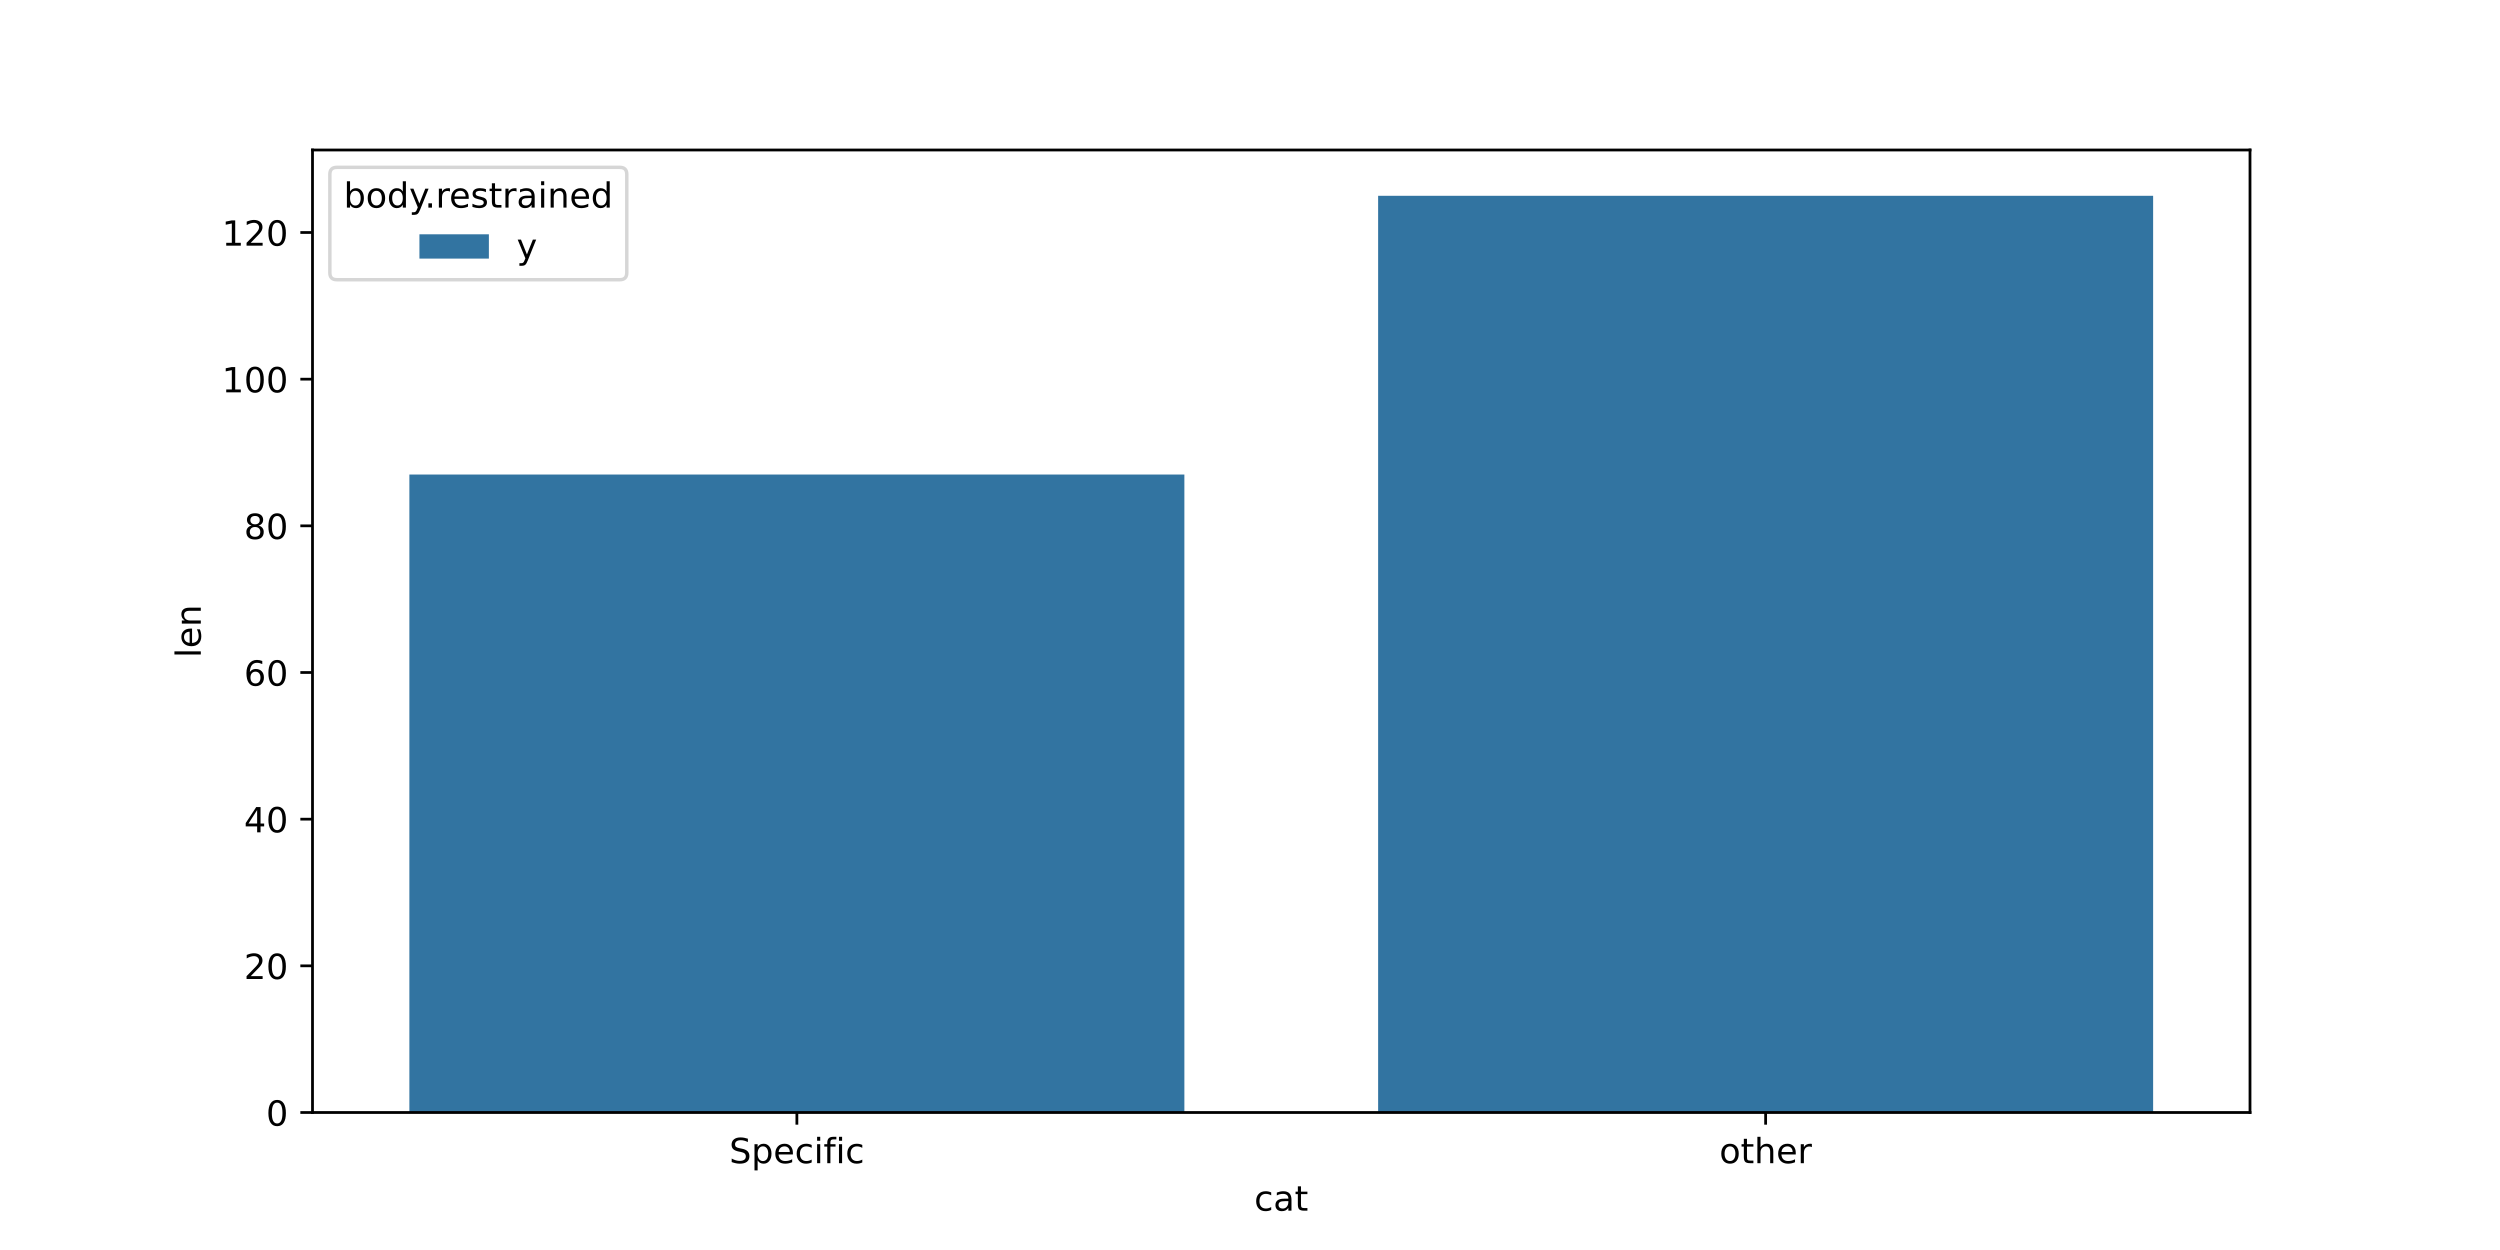
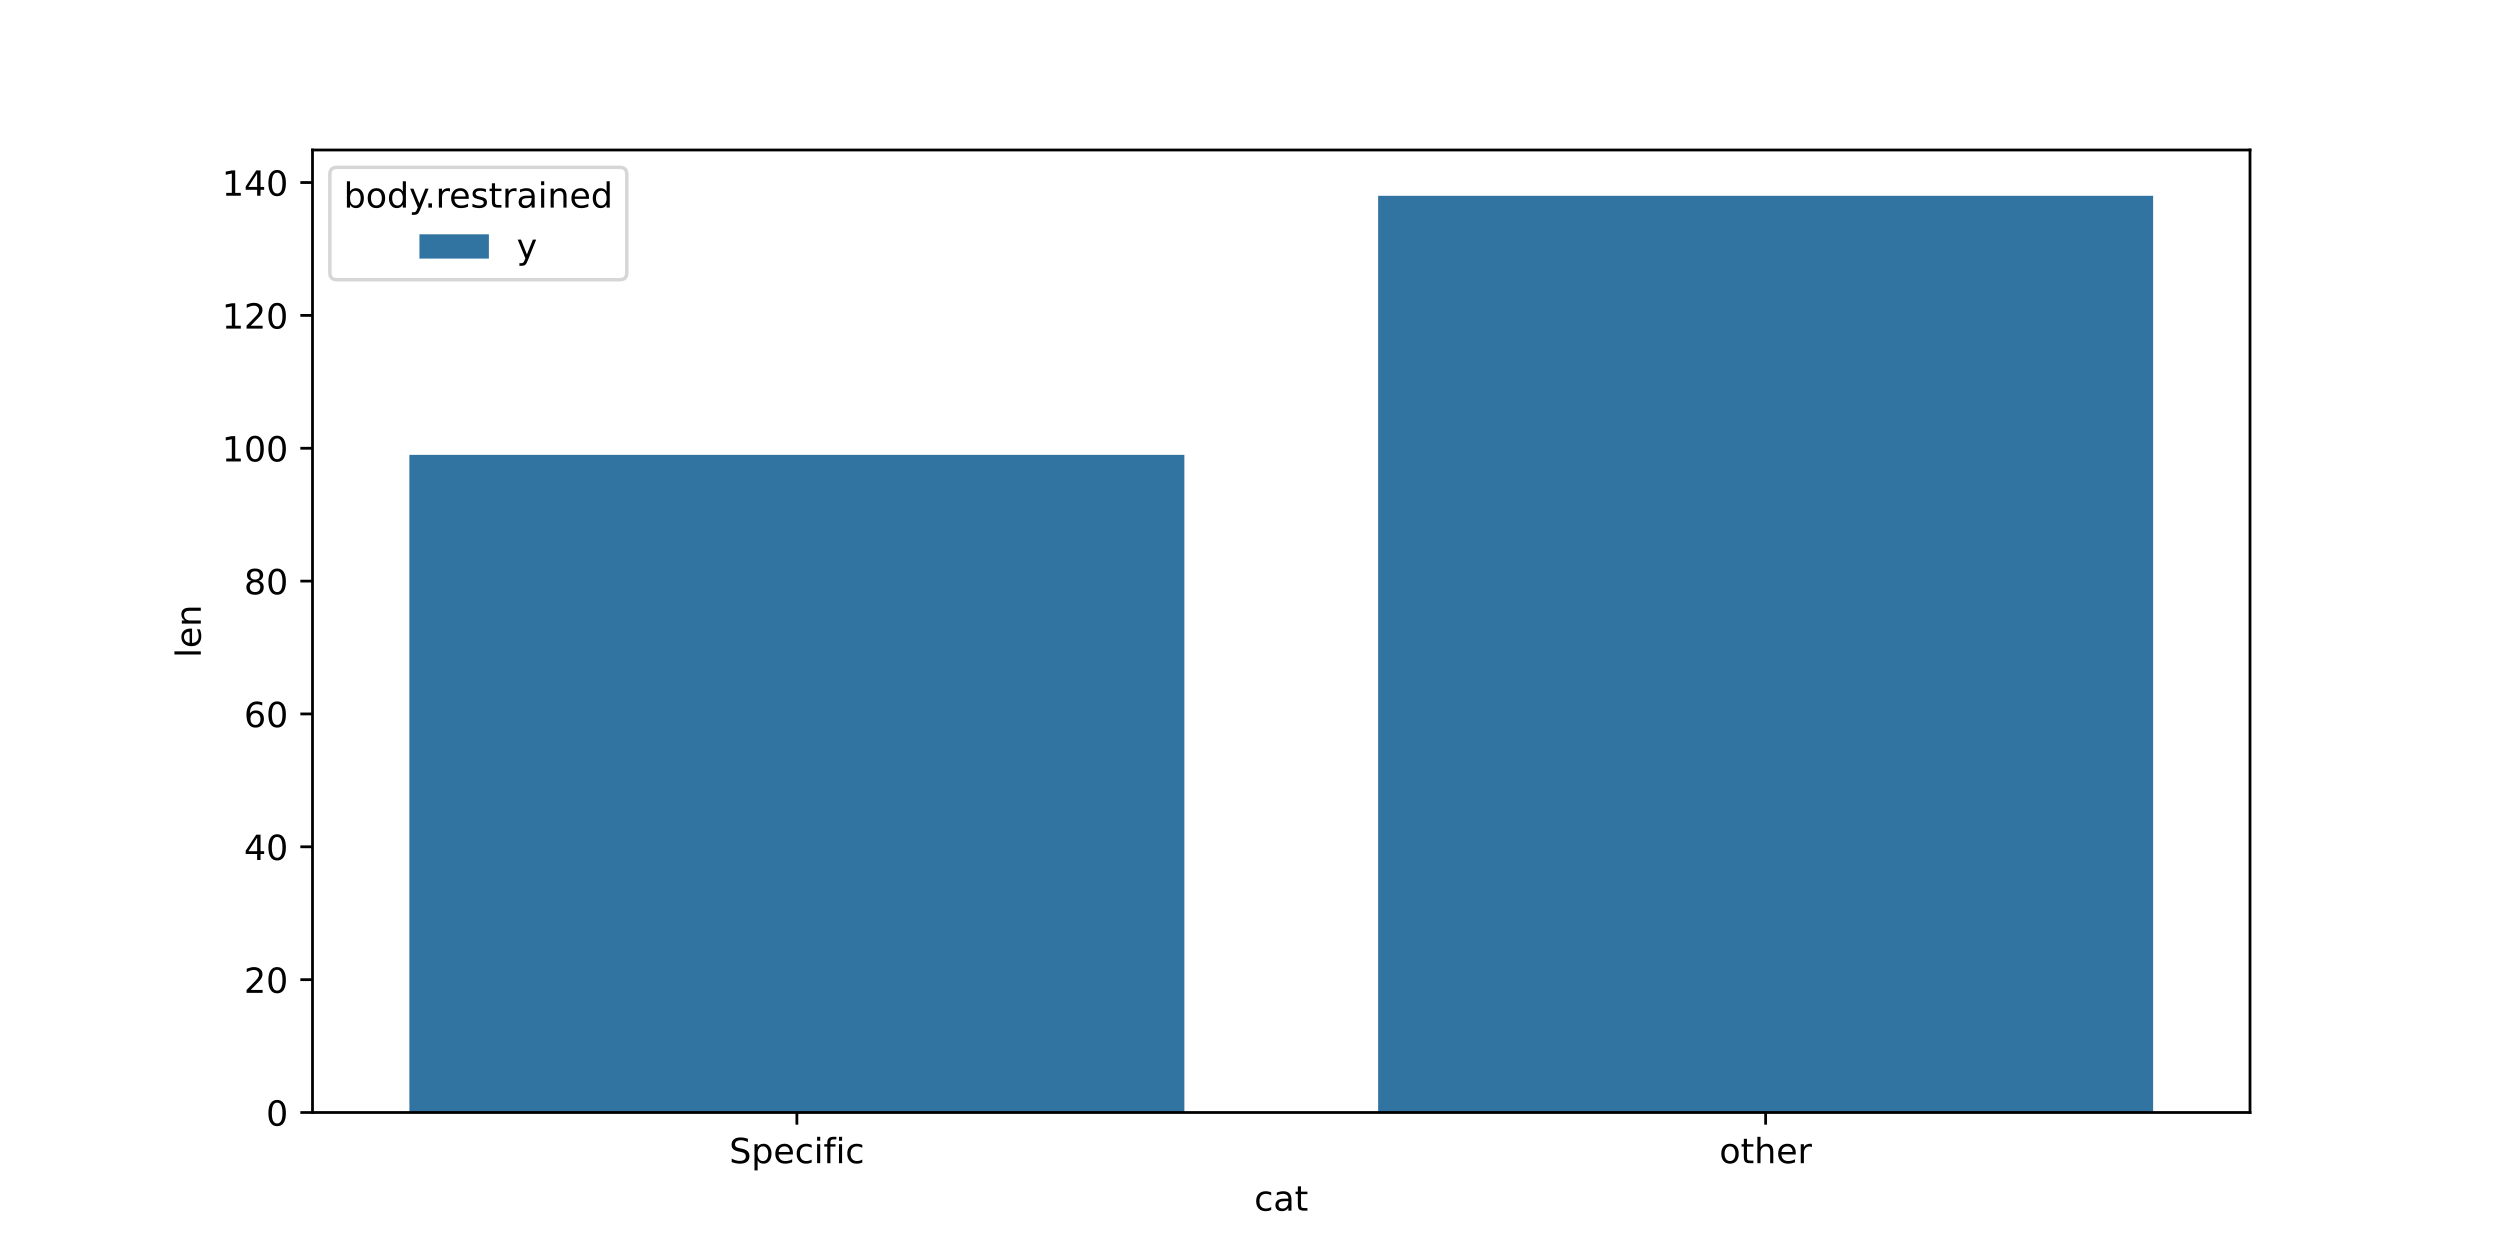
<svg xmlns="http://www.w3.org/2000/svg" xmlns:xlink="http://www.w3.org/1999/xlink" width="720pt" height="360pt" viewBox="0 0 720 360" version="1.1">
  <defs>
    <style type="text/css">*{stroke-linejoin: round; stroke-linecap: butt}</style>
  </defs>
  <g id="figure_1">
    <g id="patch_1">
      <path d="M 0 360  L 720 360  L 720 0  L 0 0  z " style="fill: #ffffff" />
    </g>
    <g id="axes_1">
      <g id="patch_2">
        <path d="M 90 320.4  L 648 320.4  L 648 43.2  L 90 43.2  z " style="fill: #ffffff" />
      </g>
      <g id="patch_3">
-         <path d="M 117.9 320.4  L 341.1 320.4  L 341.1 136.656  L 117.9 136.656  z " clip-path="url(#p4ba20fee7c)" style="fill: #3274a1" />
+         <path d="M 117.9 320.4  L 341.1 320.4  L 341.1 131.009  L 117.9 131.009  z " clip-path="url(#p8906bf5369)" style="fill: #3274a1" />
      </g>
      <g id="patch_4">
-         <path d="M 396.9 320.4  L 620.1 320.4  L 620.1 56.4  L 396.9 56.4  z " clip-path="url(#p4ba20fee7c)" style="fill: #3274a1" />
+         <path d="M 396.9 320.4  L 620.1 320.4  L 620.1 56.4  L 396.9 56.4  z " clip-path="url(#p8906bf5369)" style="fill: #3274a1" />
      </g>
      <g id="patch_5">
-         <path d="M 229.5 320.4  L 229.5 320.4  L 229.5 320.4  L 229.5 320.4  z " clip-path="url(#p4ba20fee7c)" style="fill: #3274a1" />
+         <path d="M 229.5 320.4  L 229.5 320.4  L 229.5 320.4  L 229.5 320.4  z " clip-path="url(#p8906bf5369)" style="fill: #3274a1" />
      </g>
      <g id="matplotlib.axis_1">
        <g id="xtick_1">
          <g id="line2d_1">
            <defs>
-               <path id="mc5fa6002b2" d="M 0 0  L 0 3.5  " style="stroke: #000000; stroke-width: 0.8" />
-             </defs>
-             <g>
-               <use xlink:href="#mc5fa6002b2" x="229.5" y="320.4" style="stroke: #000000; stroke-width: 0.8" />
+               <path id="m079a916eb9" d="M 0 0  L 0 3.5  " style="stroke: #000000; stroke-width: 0.8" />
+             </defs>
+             <g>
+               <use xlink:href="#m079a916eb9" x="229.5" y="320.4" style="stroke: #000000; stroke-width: 0.8" />
            </g>
          </g>
          <g id="text_1">
            <g transform="translate(210.0383 334.9984) scale(0.1 -0.1)">
              <defs>
                <path id="DejaVuSans-53" d="M 3425 4513  L 3425 3897  Q 3066 4069 2747 4153  Q 2428 4238 2131 4238  Q 1616 4238 1336 4038  Q 1056 3838 1056 3469  Q 1056 3159 1242 3001  Q 1428 2844 1947 2747  L 2328 2669  Q 3034 2534 3370 2195  Q 3706 1856 3706 1288  Q 3706 609 3251 259  Q 2797 -91 1919 -91  Q 1588 -91 1214 -16  Q 841 59 441 206  L 441 856  Q 825 641 1194 531  Q 1563 422 1919 422  Q 2459 422 2753 634  Q 3047 847 3047 1241  Q 3047 1584 2836 1778  Q 2625 1972 2144 2069  L 1759 2144  Q 1053 2284 737 2584  Q 422 2884 422 3419  Q 422 4038 858 4394  Q 1294 4750 2059 4750  Q 2388 4750 2728 4690  Q 3069 4631 3425 4513  z " transform="scale(0.015625)" />
                <path id="DejaVuSans-70" d="M 1159 525  L 1159 -1331  L 581 -1331  L 581 3500  L 1159 3500  L 1159 2969  Q 1341 3281 1617 3432  Q 1894 3584 2278 3584  Q 2916 3584 3314 3078  Q 3713 2572 3713 1747  Q 3713 922 3314 415  Q 2916 -91 2278 -91  Q 1894 -91 1617 61  Q 1341 213 1159 525  z M 3116 1747  Q 3116 2381 2855 2742  Q 2594 3103 2138 3103  Q 1681 3103 1420 2742  Q 1159 2381 1159 1747  Q 1159 1113 1420 752  Q 1681 391 2138 391  Q 2594 391 2855 752  Q 3116 1113 3116 1747  z " transform="scale(0.015625)" />
                <path id="DejaVuSans-65" d="M 3597 1894  L 3597 1613  L 953 1613  Q 991 1019 1311 708  Q 1631 397 2203 397  Q 2534 397 2845 478  Q 3156 559 3463 722  L 3463 178  Q 3153 47 2828 -22  Q 2503 -91 2169 -91  Q 1331 -91 842 396  Q 353 884 353 1716  Q 353 2575 817 3079  Q 1281 3584 2069 3584  Q 2775 3584 3186 3129  Q 3597 2675 3597 1894  z M 3022 2063  Q 3016 2534 2758 2815  Q 2500 3097 2075 3097  Q 1594 3097 1305 2825  Q 1016 2553 972 2059  L 3022 2063  z " transform="scale(0.015625)" />
                <path id="DejaVuSans-63" d="M 3122 3366  L 3122 2828  Q 2878 2963 2633 3030  Q 2388 3097 2138 3097  Q 1578 3097 1268 2742  Q 959 2388 959 1747  Q 959 1106 1268 751  Q 1578 397 2138 397  Q 2388 397 2633 464  Q 2878 531 3122 666  L 3122 134  Q 2881 22 2623 -34  Q 2366 -91 2075 -91  Q 1284 -91 818 406  Q 353 903 353 1747  Q 353 2603 823 3093  Q 1294 3584 2113 3584  Q 2378 3584 2631 3529  Q 2884 3475 3122 3366  z " transform="scale(0.015625)" />
                <path id="DejaVuSans-69" d="M 603 3500  L 1178 3500  L 1178 0  L 603 0  L 603 3500  z M 603 4863  L 1178 4863  L 1178 4134  L 603 4134  L 603 4863  z " transform="scale(0.015625)" />
                <path id="DejaVuSans-66" d="M 2375 4863  L 2375 4384  L 1825 4384  Q 1516 4384 1395 4259  Q 1275 4134 1275 3809  L 1275 3500  L 2222 3500  L 2222 3053  L 1275 3053  L 1275 0  L 697 0  L 697 3053  L 147 3053  L 147 3500  L 697 3500  L 697 3744  Q 697 4328 969 4595  Q 1241 4863 1831 4863  L 2375 4863  z " transform="scale(0.015625)" />
              </defs>
              <use xlink:href="#DejaVuSans-53" />
              <use xlink:href="#DejaVuSans-70" transform="translate(63.47656 0)" />
              <use xlink:href="#DejaVuSans-65" transform="translate(126.9531 0)" />
              <use xlink:href="#DejaVuSans-63" transform="translate(188.4766 0)" />
              <use xlink:href="#DejaVuSans-69" transform="translate(243.457 0)" />
              <use xlink:href="#DejaVuSans-66" transform="translate(271.2402 0)" />
              <use xlink:href="#DejaVuSans-69" transform="translate(306.4453 0)" />
              <use xlink:href="#DejaVuSans-63" transform="translate(334.2285 0)" />
            </g>
          </g>
        </g>
        <g id="xtick_2">
          <g id="line2d_2">
            <g>
-               <use xlink:href="#mc5fa6002b2" x="508.5" y="320.4" style="stroke: #000000; stroke-width: 0.8" />
+               <use xlink:href="#m079a916eb9" x="508.5" y="320.4" style="stroke: #000000; stroke-width: 0.8" />
            </g>
          </g>
          <g id="text_2">
            <g transform="translate(495.1797 334.9984) scale(0.1 -0.1)">
              <defs>
                <path id="DejaVuSans-6f" d="M 1959 3097  Q 1497 3097 1228 2736  Q 959 2375 959 1747  Q 959 1119 1226 758  Q 1494 397 1959 397  Q 2419 397 2687 759  Q 2956 1122 2956 1747  Q 2956 2369 2687 2733  Q 2419 3097 1959 3097  z M 1959 3584  Q 2709 3584 3137 3096  Q 3566 2609 3566 1747  Q 3566 888 3137 398  Q 2709 -91 1959 -91  Q 1206 -91 779 398  Q 353 888 353 1747  Q 353 2609 779 3096  Q 1206 3584 1959 3584  z " transform="scale(0.015625)" />
                <path id="DejaVuSans-74" d="M 1172 4494  L 1172 3500  L 2356 3500  L 2356 3053  L 1172 3053  L 1172 1153  Q 1172 725 1289 603  Q 1406 481 1766 481  L 2356 481  L 2356 0  L 1766 0  Q 1100 0 847 248  Q 594 497 594 1153  L 594 3053  L 172 3053  L 172 3500  L 594 3500  L 594 4494  L 1172 4494  z " transform="scale(0.015625)" />
                <path id="DejaVuSans-68" d="M 3513 2113  L 3513 0  L 2938 0  L 2938 2094  Q 2938 2591 2744 2837  Q 2550 3084 2163 3084  Q 1697 3084 1428 2787  Q 1159 2491 1159 1978  L 1159 0  L 581 0  L 581 4863  L 1159 4863  L 1159 2956  Q 1366 3272 1645 3428  Q 1925 3584 2291 3584  Q 2894 3584 3203 3211  Q 3513 2838 3513 2113  z " transform="scale(0.015625)" />
                <path id="DejaVuSans-72" d="M 2631 2963  Q 2534 3019 2420 3045  Q 2306 3072 2169 3072  Q 1681 3072 1420 2755  Q 1159 2438 1159 1844  L 1159 0  L 581 0  L 581 3500  L 1159 3500  L 1159 2956  Q 1341 3275 1631 3429  Q 1922 3584 2338 3584  Q 2397 3584 2469 3576  Q 2541 3569 2628 3553  L 2631 2963  z " transform="scale(0.015625)" />
              </defs>
              <use xlink:href="#DejaVuSans-6f" />
              <use xlink:href="#DejaVuSans-74" transform="translate(61.18164 0)" />
              <use xlink:href="#DejaVuSans-68" transform="translate(100.3906 0)" />
              <use xlink:href="#DejaVuSans-65" transform="translate(163.7695 0)" />
              <use xlink:href="#DejaVuSans-72" transform="translate(225.293 0)" />
            </g>
          </g>
        </g>
        <g id="text_3">
          <g transform="translate(361.2266 348.6766) scale(0.1 -0.1)">
            <defs>
              <path id="DejaVuSans-61" d="M 2194 1759  Q 1497 1759 1228 1600  Q 959 1441 959 1056  Q 959 750 1161 570  Q 1363 391 1709 391  Q 2188 391 2477 730  Q 2766 1069 2766 1631  L 2766 1759  L 2194 1759  z M 3341 1997  L 3341 0  L 2766 0  L 2766 531  Q 2569 213 2275 61  Q 1981 -91 1556 -91  Q 1019 -91 701 211  Q 384 513 384 1019  Q 384 1609 779 1909  Q 1175 2209 1959 2209  L 2766 2209  L 2766 2266  Q 2766 2663 2505 2880  Q 2244 3097 1772 3097  Q 1472 3097 1187 3025  Q 903 2953 641 2809  L 641 3341  Q 956 3463 1253 3523  Q 1550 3584 1831 3584  Q 2591 3584 2966 3190  Q 3341 2797 3341 1997  z " transform="scale(0.015625)" />
            </defs>
            <use xlink:href="#DejaVuSans-63" />
            <use xlink:href="#DejaVuSans-61" transform="translate(54.98047 0)" />
            <use xlink:href="#DejaVuSans-74" transform="translate(116.2598 0)" />
          </g>
        </g>
      </g>
      <g id="matplotlib.axis_2">
        <g id="ytick_1">
          <g id="line2d_3">
            <defs>
-               <path id="m35a525e0c5" d="M 0 0  L -3.5 0  " style="stroke: #000000; stroke-width: 0.8" />
-             </defs>
-             <g>
-               <use xlink:href="#m35a525e0c5" x="90" y="320.4" style="stroke: #000000; stroke-width: 0.8" />
+               <path id="m14f692cf24" d="M 0 0  L -3.5 0  " style="stroke: #000000; stroke-width: 0.8" />
+             </defs>
+             <g>
+               <use xlink:href="#m14f692cf24" x="90" y="320.4" style="stroke: #000000; stroke-width: 0.8" />
            </g>
          </g>
          <g id="text_4">
            <g transform="translate(76.6375 324.1992) scale(0.1 -0.1)">
              <defs>
                <path id="DejaVuSans-30" d="M 2034 4250  Q 1547 4250 1301 3770  Q 1056 3291 1056 2328  Q 1056 1369 1301 889  Q 1547 409 2034 409  Q 2525 409 2770 889  Q 3016 1369 3016 2328  Q 3016 3291 2770 3770  Q 2525 4250 2034 4250  z M 2034 4750  Q 2819 4750 3233 4129  Q 3647 3509 3647 2328  Q 3647 1150 3233 529  Q 2819 -91 2034 -91  Q 1250 -91 836 529  Q 422 1150 422 2328  Q 422 3509 836 4129  Q 1250 4750 2034 4750  z " transform="scale(0.015625)" />
              </defs>
              <use xlink:href="#DejaVuSans-30" />
            </g>
          </g>
        </g>
        <g id="ytick_2">
          <g id="line2d_4">
            <g>
-               <use xlink:href="#m35a525e0c5" x="90" y="278.16" style="stroke: #000000; stroke-width: 0.8" />
+               <use xlink:href="#m14f692cf24" x="90" y="282.139" style="stroke: #000000; stroke-width: 0.8" />
            </g>
          </g>
          <g id="text_5">
-             <g transform="translate(70.275 281.9592) scale(0.1 -0.1)">
+             <g transform="translate(70.275 285.9383) scale(0.1 -0.1)">
              <defs>
                <path id="DejaVuSans-32" d="M 1228 531  L 3431 531  L 3431 0  L 469 0  L 469 531  Q 828 903 1448 1529  Q 2069 2156 2228 2338  Q 2531 2678 2651 2914  Q 2772 3150 2772 3378  Q 2772 3750 2511 3984  Q 2250 4219 1831 4219  Q 1534 4219 1204 4116  Q 875 4013 500 3803  L 500 4441  Q 881 4594 1212 4672  Q 1544 4750 1819 4750  Q 2544 4750 2975 4387  Q 3406 4025 3406 3419  Q 3406 3131 3298 2873  Q 3191 2616 2906 2266  Q 2828 2175 2409 1742  Q 1991 1309 1228 531  z " transform="scale(0.015625)" />
              </defs>
              <use xlink:href="#DejaVuSans-32" />
              <use xlink:href="#DejaVuSans-30" transform="translate(63.62305 0)" />
            </g>
          </g>
        </g>
        <g id="ytick_3">
          <g id="line2d_5">
            <g>
-               <use xlink:href="#m35a525e0c5" x="90" y="235.92" style="stroke: #000000; stroke-width: 0.8" />
+               <use xlink:href="#m14f692cf24" x="90" y="243.878" style="stroke: #000000; stroke-width: 0.8" />
            </g>
          </g>
          <g id="text_6">
-             <g transform="translate(70.275 239.7192) scale(0.1 -0.1)">
+             <g transform="translate(70.275 247.6775) scale(0.1 -0.1)">
              <defs>
                <path id="DejaVuSans-34" d="M 2419 4116  L 825 1625  L 2419 1625  L 2419 4116  z M 2253 4666  L 3047 4666  L 3047 1625  L 3713 1625  L 3713 1100  L 3047 1100  L 3047 0  L 2419 0  L 2419 1100  L 313 1100  L 313 1709  L 2253 4666  z " transform="scale(0.015625)" />
              </defs>
              <use xlink:href="#DejaVuSans-34" />
              <use xlink:href="#DejaVuSans-30" transform="translate(63.62305 0)" />
            </g>
          </g>
        </g>
        <g id="ytick_4">
          <g id="line2d_6">
            <g>
-               <use xlink:href="#m35a525e0c5" x="90" y="193.68" style="stroke: #000000; stroke-width: 0.8" />
+               <use xlink:href="#m14f692cf24" x="90" y="205.617" style="stroke: #000000; stroke-width: 0.8" />
            </g>
          </g>
          <g id="text_7">
-             <g transform="translate(70.275 197.4792) scale(0.1 -0.1)">
+             <g transform="translate(70.275 209.4166) scale(0.1 -0.1)">
              <defs>
                <path id="DejaVuSans-36" d="M 2113 2584  Q 1688 2584 1439 2293  Q 1191 2003 1191 1497  Q 1191 994 1439 701  Q 1688 409 2113 409  Q 2538 409 2786 701  Q 3034 994 3034 1497  Q 3034 2003 2786 2293  Q 2538 2584 2113 2584  z M 3366 4563  L 3366 3988  Q 3128 4100 2886 4159  Q 2644 4219 2406 4219  Q 1781 4219 1451 3797  Q 1122 3375 1075 2522  Q 1259 2794 1537 2939  Q 1816 3084 2150 3084  Q 2853 3084 3261 2657  Q 3669 2231 3669 1497  Q 3669 778 3244 343  Q 2819 -91 2113 -91  Q 1303 -91 875 529  Q 447 1150 447 2328  Q 447 3434 972 4092  Q 1497 4750 2381 4750  Q 2619 4750 2861 4703  Q 3103 4656 3366 4563  z " transform="scale(0.015625)" />
              </defs>
              <use xlink:href="#DejaVuSans-36" />
              <use xlink:href="#DejaVuSans-30" transform="translate(63.62305 0)" />
            </g>
          </g>
        </g>
        <g id="ytick_5">
          <g id="line2d_7">
            <g>
-               <use xlink:href="#m35a525e0c5" x="90" y="151.44" style="stroke: #000000; stroke-width: 0.8" />
+               <use xlink:href="#m14f692cf24" x="90" y="167.357" style="stroke: #000000; stroke-width: 0.8" />
            </g>
          </g>
          <g id="text_8">
-             <g transform="translate(70.275 155.2392) scale(0.1 -0.1)">
+             <g transform="translate(70.275 171.1557) scale(0.1 -0.1)">
              <defs>
                <path id="DejaVuSans-38" d="M 2034 2216  Q 1584 2216 1326 1975  Q 1069 1734 1069 1313  Q 1069 891 1326 650  Q 1584 409 2034 409  Q 2484 409 2743 651  Q 3003 894 3003 1313  Q 3003 1734 2745 1975  Q 2488 2216 2034 2216  z M 1403 2484  Q 997 2584 770 2862  Q 544 3141 544 3541  Q 544 4100 942 4425  Q 1341 4750 2034 4750  Q 2731 4750 3128 4425  Q 3525 4100 3525 3541  Q 3525 3141 3298 2862  Q 3072 2584 2669 2484  Q 3125 2378 3379 2068  Q 3634 1759 3634 1313  Q 3634 634 3220 271  Q 2806 -91 2034 -91  Q 1263 -91 848 271  Q 434 634 434 1313  Q 434 1759 690 2068  Q 947 2378 1403 2484  z M 1172 3481  Q 1172 3119 1398 2916  Q 1625 2713 2034 2713  Q 2441 2713 2670 2916  Q 2900 3119 2900 3481  Q 2900 3844 2670 4047  Q 2441 4250 2034 4250  Q 1625 4250 1398 4047  Q 1172 3844 1172 3481  z " transform="scale(0.015625)" />
              </defs>
              <use xlink:href="#DejaVuSans-38" />
              <use xlink:href="#DejaVuSans-30" transform="translate(63.62305 0)" />
            </g>
          </g>
        </g>
        <g id="ytick_6">
          <g id="line2d_8">
            <g>
-               <use xlink:href="#m35a525e0c5" x="90" y="109.2" style="stroke: #000000; stroke-width: 0.8" />
+               <use xlink:href="#m14f692cf24" x="90" y="129.096" style="stroke: #000000; stroke-width: 0.8" />
            </g>
          </g>
          <g id="text_9">
-             <g transform="translate(63.9125 112.9992) scale(0.1 -0.1)">
+             <g transform="translate(63.9125 132.8949) scale(0.1 -0.1)">
              <defs>
                <path id="DejaVuSans-31" d="M 794 531  L 1825 531  L 1825 4091  L 703 3866  L 703 4441  L 1819 4666  L 2450 4666  L 2450 531  L 3481 531  L 3481 0  L 794 0  L 794 531  z " transform="scale(0.015625)" />
              </defs>
              <use xlink:href="#DejaVuSans-31" />
              <use xlink:href="#DejaVuSans-30" transform="translate(63.62305 0)" />
              <use xlink:href="#DejaVuSans-30" transform="translate(127.2461 0)" />
            </g>
          </g>
        </g>
        <g id="ytick_7">
          <g id="line2d_9">
            <g>
-               <use xlink:href="#m35a525e0c5" x="90" y="66.96" style="stroke: #000000; stroke-width: 0.8" />
+               <use xlink:href="#m14f692cf24" x="90" y="90.835" style="stroke: #000000; stroke-width: 0.8" />
            </g>
          </g>
          <g id="text_10">
-             <g transform="translate(63.9125 70.75922) scale(0.1 -0.1)">
+             <g transform="translate(63.9125 94.634) scale(0.1 -0.1)">
              <use xlink:href="#DejaVuSans-31" />
              <use xlink:href="#DejaVuSans-32" transform="translate(63.62305 0)" />
              <use xlink:href="#DejaVuSans-30" transform="translate(127.2461 0)" />
            </g>
          </g>
        </g>
-         <g id="text_11">
+         <g id="ytick_8">
+           <g id="line2d_10">
+             <g>
+               <use xlink:href="#m14f692cf24" x="90" y="52.574" style="stroke: #000000; stroke-width: 0.8" />
+             </g>
+           </g>
+           <g id="text_11">
+             <g transform="translate(63.9125 56.37313) scale(0.1 -0.1)">
+               <use xlink:href="#DejaVuSans-31" />
+               <use xlink:href="#DejaVuSans-34" transform="translate(63.62305 0)" />
+               <use xlink:href="#DejaVuSans-30" transform="translate(127.2461 0)" />
+             </g>
+           </g>
+         </g>
+         <g id="text_12">
          <g transform="translate(57.83281 189.4344) rotate(-90) scale(0.1 -0.1)">
            <defs>
              <path id="DejaVuSans-6c" d="M 603 4863  L 1178 4863  L 1178 0  L 603 0  L 603 4863  z " transform="scale(0.015625)" />
              <path id="DejaVuSans-6e" d="M 3513 2113  L 3513 0  L 2938 0  L 2938 2094  Q 2938 2591 2744 2837  Q 2550 3084 2163 3084  Q 1697 3084 1428 2787  Q 1159 2491 1159 1978  L 1159 0  L 581 0  L 581 3500  L 1159 3500  L 1159 2956  Q 1366 3272 1645 3428  Q 1925 3584 2291 3584  Q 2894 3584 3203 3211  Q 3513 2838 3513 2113  z " transform="scale(0.015625)" />
            </defs>
            <use xlink:href="#DejaVuSans-6c" />
            <use xlink:href="#DejaVuSans-65" transform="translate(27.7832 0)" />
            <use xlink:href="#DejaVuSans-6e" transform="translate(89.30664 0)" />
          </g>
        </g>
      </g>
-       <g id="line2d_10">
-         <path clip-path="url(#p4ba20fee7c)" style="fill: none; stroke: #424242; stroke-width: 2.25; stroke-linecap: square" />
-       </g>
      <g id="line2d_11">
-         <path clip-path="url(#p4ba20fee7c)" style="fill: none; stroke: #424242; stroke-width: 2.25; stroke-linecap: square" />
+         <path clip-path="url(#p8906bf5369)" style="fill: none; stroke: #424242; stroke-width: 2.25; stroke-linecap: square" />
+       </g>
+       <g id="line2d_12">
+         <path clip-path="url(#p8906bf5369)" style="fill: none; stroke: #424242; stroke-width: 2.25; stroke-linecap: square" />
      </g>
      <g id="patch_6">
        <path d="M 90 320.4  L 90 43.2  " style="fill: none; stroke: #000000; stroke-width: 0.8; stroke-linejoin: miter; stroke-linecap: square" />
      </g>
      <g id="patch_7">
        <path d="M 648 320.4  L 648 43.2  " style="fill: none; stroke: #000000; stroke-width: 0.8; stroke-linejoin: miter; stroke-linecap: square" />
      </g>
      <g id="patch_8">
        <path d="M 90 320.4  L 648 320.4  " style="fill: none; stroke: #000000; stroke-width: 0.8; stroke-linejoin: miter; stroke-linecap: square" />
      </g>
      <g id="patch_9">
        <path d="M 90 43.2  L 648 43.2  " style="fill: none; stroke: #000000; stroke-width: 0.8; stroke-linejoin: miter; stroke-linecap: square" />
      </g>
      <g id="legend_1">
        <g id="patch_10">
          <path d="M 97 80.556  L 178.512 80.556  Q 180.512 80.556 180.512 78.556  L 180.512 50.2  Q 180.512 48.2 178.512 48.2  L 97 48.2  Q 95 48.2 95 50.2  L 95 78.556  Q 95 80.556 97 80.556  z " style="fill: #ffffff; opacity: 0.8; stroke: #cccccc; stroke-linejoin: miter" />
        </g>
-         <g id="text_12">
+         <g id="text_13">
          <g transform="translate(99 59.79844) scale(0.1 -0.1)">
            <defs>
              <path id="DejaVuSans-62" d="M 3116 1747  Q 3116 2381 2855 2742  Q 2594 3103 2138 3103  Q 1681 3103 1420 2742  Q 1159 2381 1159 1747  Q 1159 1113 1420 752  Q 1681 391 2138 391  Q 2594 391 2855 752  Q 3116 1113 3116 1747  z M 1159 2969  Q 1341 3281 1617 3432  Q 1894 3584 2278 3584  Q 2916 3584 3314 3078  Q 3713 2572 3713 1747  Q 3713 922 3314 415  Q 2916 -91 2278 -91  Q 1894 -91 1617 61  Q 1341 213 1159 525  L 1159 0  L 581 0  L 581 4863  L 1159 4863  L 1159 2969  z " transform="scale(0.015625)" />
              <path id="DejaVuSans-64" d="M 2906 2969  L 2906 4863  L 3481 4863  L 3481 0  L 2906 0  L 2906 525  Q 2725 213 2448 61  Q 2172 -91 1784 -91  Q 1150 -91 751 415  Q 353 922 353 1747  Q 353 2572 751 3078  Q 1150 3584 1784 3584  Q 2172 3584 2448 3432  Q 2725 3281 2906 2969  z M 947 1747  Q 947 1113 1208 752  Q 1469 391 1925 391  Q 2381 391 2643 752  Q 2906 1113 2906 1747  Q 2906 2381 2643 2742  Q 2381 3103 1925 3103  Q 1469 3103 1208 2742  Q 947 2381 947 1747  z " transform="scale(0.015625)" />
              <path id="DejaVuSans-79" d="M 2059 -325  Q 1816 -950 1584 -1140  Q 1353 -1331 966 -1331  L 506 -1331  L 506 -850  L 844 -850  Q 1081 -850 1212 -737  Q 1344 -625 1503 -206  L 1606 56  L 191 3500  L 800 3500  L 1894 763  L 2988 3500  L 3597 3500  L 2059 -325  z " transform="scale(0.015625)" />
              <path id="DejaVuSans-2e" d="M 684 794  L 1344 794  L 1344 0  L 684 0  L 684 794  z " transform="scale(0.015625)" />
              <path id="DejaVuSans-73" d="M 2834 3397  L 2834 2853  Q 2591 2978 2328 3040  Q 2066 3103 1784 3103  Q 1356 3103 1142 2972  Q 928 2841 928 2578  Q 928 2378 1081 2264  Q 1234 2150 1697 2047  L 1894 2003  Q 2506 1872 2764 1633  Q 3022 1394 3022 966  Q 3022 478 2636 193  Q 2250 -91 1575 -91  Q 1294 -91 989 -36  Q 684 19 347 128  L 347 722  Q 666 556 975 473  Q 1284 391 1588 391  Q 1994 391 2212 530  Q 2431 669 2431 922  Q 2431 1156 2273 1281  Q 2116 1406 1581 1522  L 1381 1569  Q 847 1681 609 1914  Q 372 2147 372 2553  Q 372 3047 722 3315  Q 1072 3584 1716 3584  Q 2034 3584 2315 3537  Q 2597 3491 2834 3397  z " transform="scale(0.015625)" />
            </defs>
            <use xlink:href="#DejaVuSans-62" />
            <use xlink:href="#DejaVuSans-6f" transform="translate(63.47656 0)" />
            <use xlink:href="#DejaVuSans-64" transform="translate(124.6582 0)" />
            <use xlink:href="#DejaVuSans-79" transform="translate(188.1348 0)" />
            <use xlink:href="#DejaVuSans-2e" transform="translate(233.0645 0)" />
            <use xlink:href="#DejaVuSans-72" transform="translate(264.8516 0)" />
            <use xlink:href="#DejaVuSans-65" transform="translate(303.7148 0)" />
            <use xlink:href="#DejaVuSans-73" transform="translate(365.2383 0)" />
            <use xlink:href="#DejaVuSans-74" transform="translate(417.3379 0)" />
            <use xlink:href="#DejaVuSans-72" transform="translate(456.5469 0)" />
            <use xlink:href="#DejaVuSans-61" transform="translate(497.6602 0)" />
            <use xlink:href="#DejaVuSans-69" transform="translate(558.9395 0)" />
            <use xlink:href="#DejaVuSans-6e" transform="translate(586.7227 0)" />
            <use xlink:href="#DejaVuSans-65" transform="translate(650.1016 0)" />
            <use xlink:href="#DejaVuSans-64" transform="translate(711.625 0)" />
          </g>
        </g>
        <g id="patch_11">
          <path d="M 120.797 74.477  L 140.797 74.477  L 140.797 67.477  L 120.797 67.477  z " style="fill: #3274a1" />
        </g>
-         <g id="text_13">
+         <g id="text_14">
          <g transform="translate(148.7969 74.47656) scale(0.1 -0.1)">
            <use xlink:href="#DejaVuSans-79" />
          </g>
        </g>
      </g>
    </g>
  </g>
  <defs>
-     <clipPath id="p4ba20fee7c">
+     <clipPath id="p8906bf5369">
      <rect x="90" y="43.2" width="558" height="277.2" />
    </clipPath>
  </defs>
</svg>
